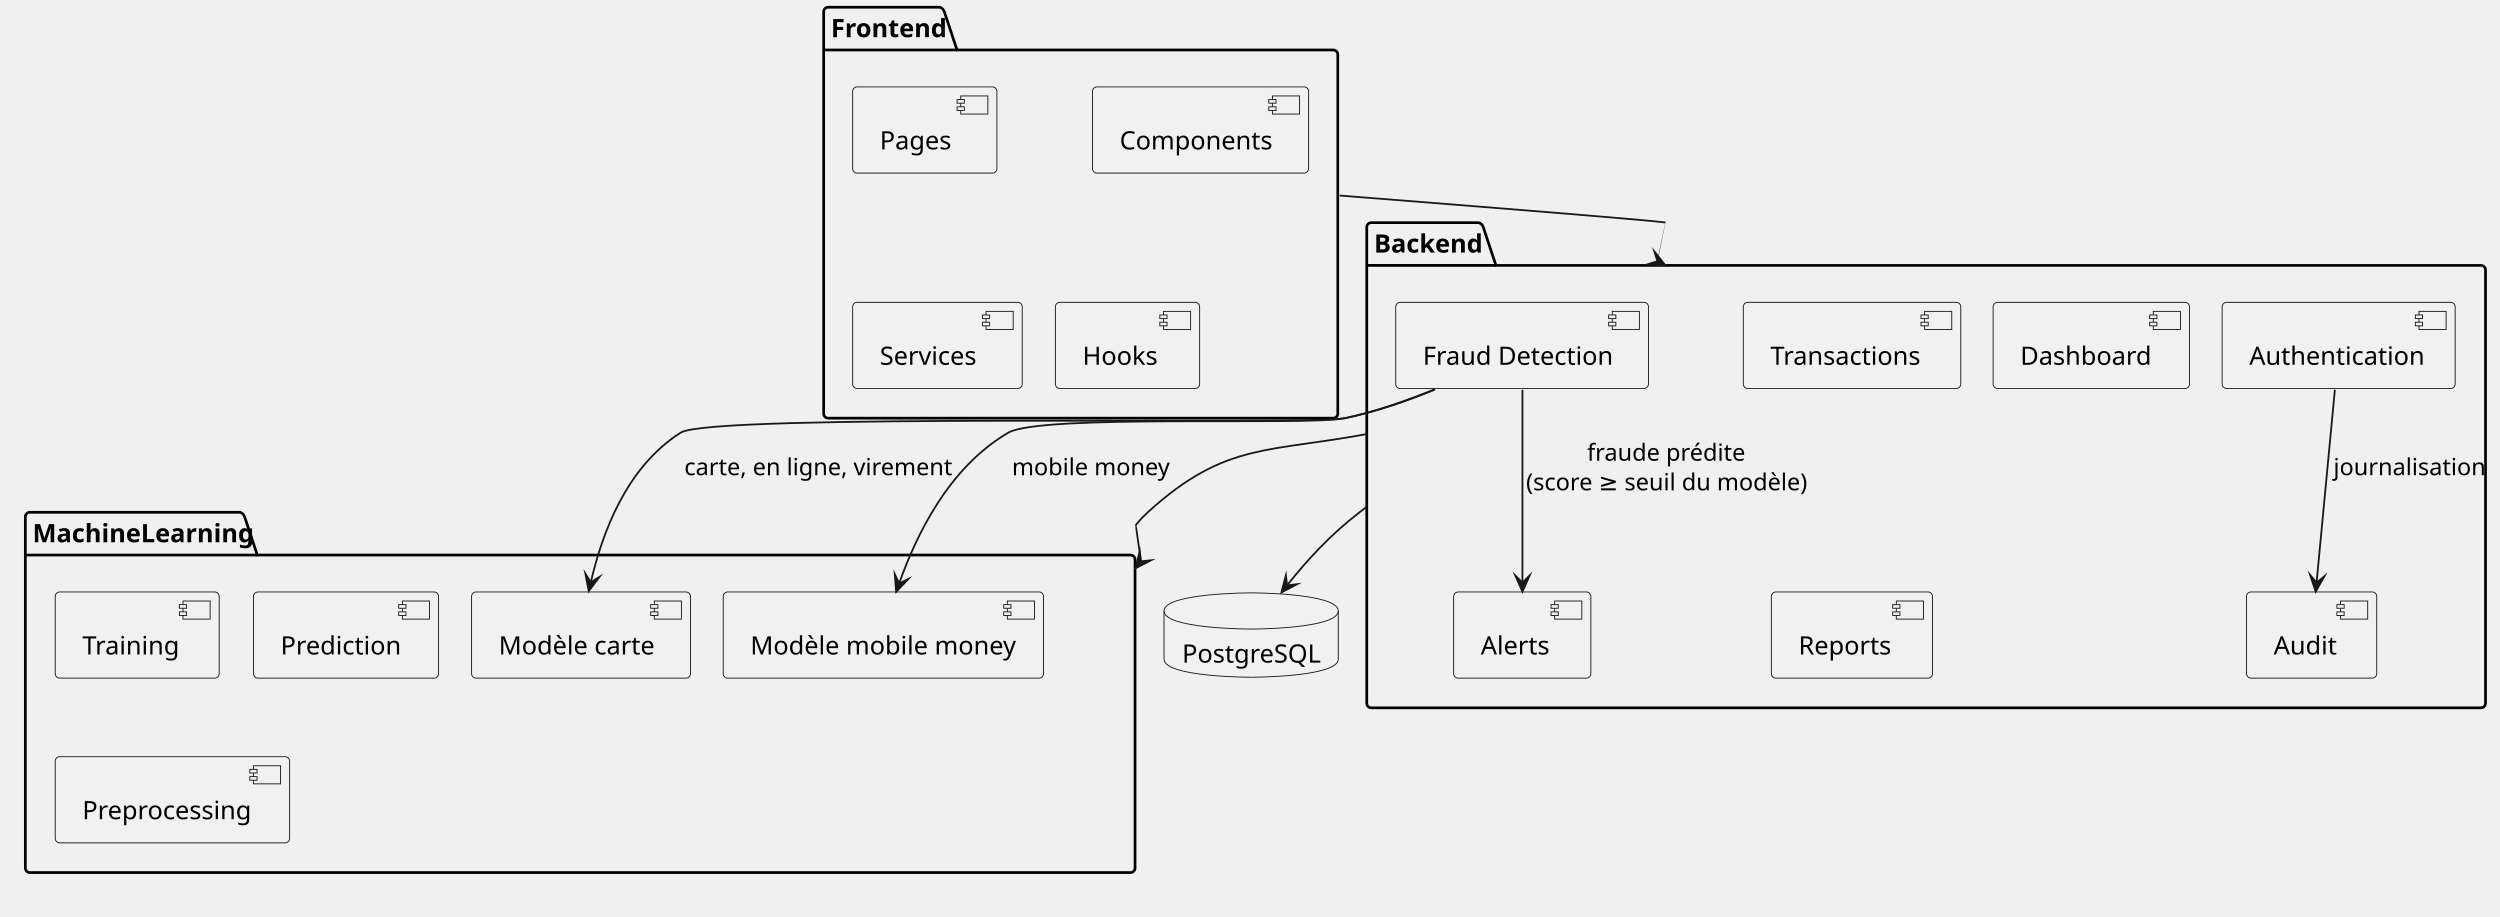
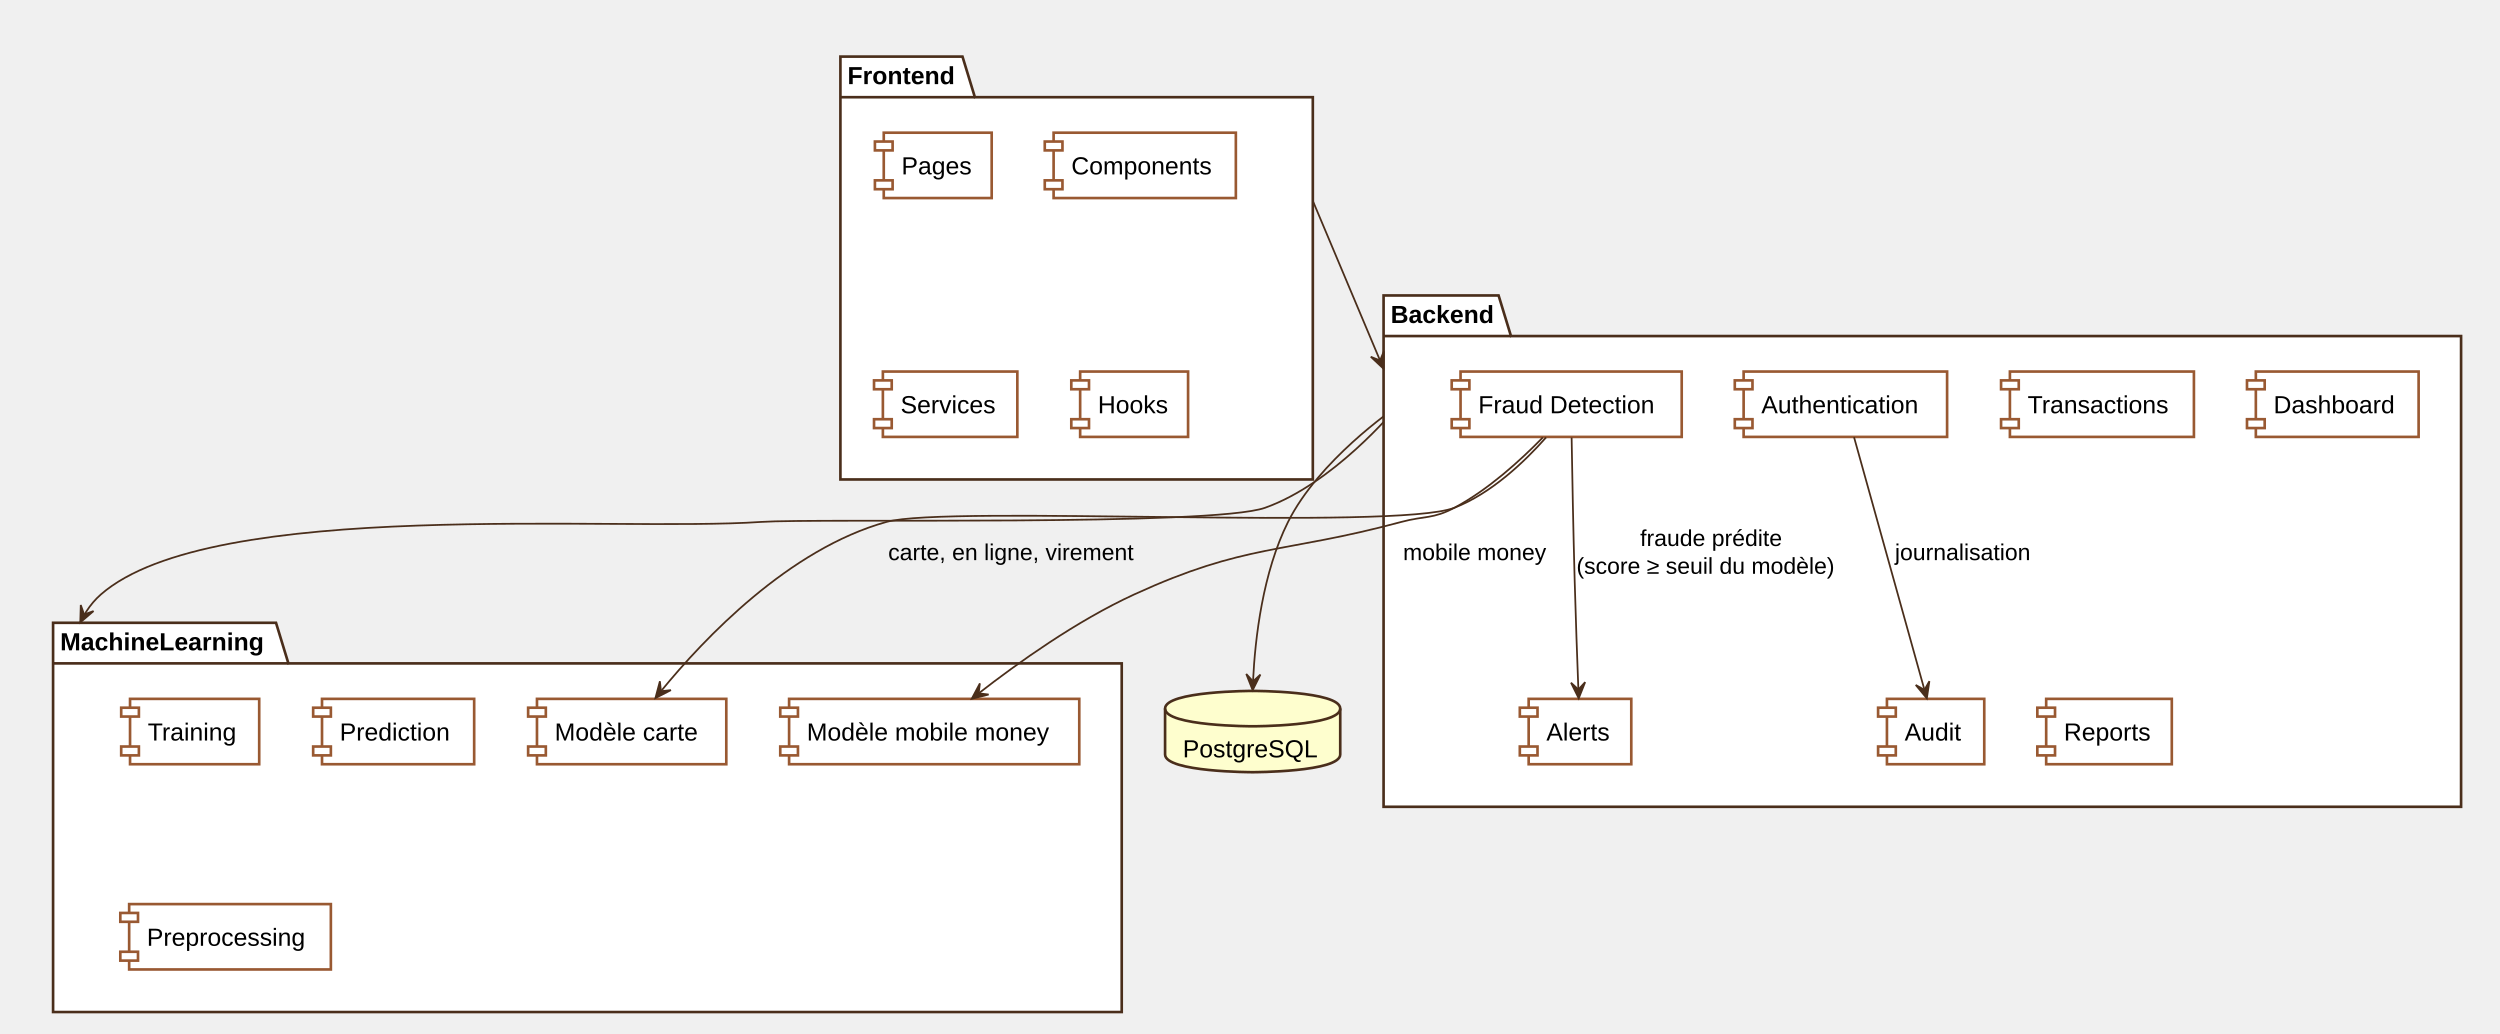
- <svg xmlns="http://www.w3.org/2000/svg" version="1.1" data-diagram-type="DESCRIPTION" style="width:1381px;height:506px;background:#FFFFFF;" width="1381px" height="506px" viewBox="0 0 1381 506" zoomAndPan="magnify" preserveAspectRatio="none" contentStyleType="text/css">
+ <svg xmlns="http://www.w3.org/2000/svg" contentScriptType="application/ecmascript" contentStyleType="text/css" height="584px" preserveAspectRatio="none" style="width:1413px;height:584px;" version="1.1" viewBox="0 0 1413 584" width="1413px" zoomAndPan="magnify">
  <defs />
-   <g font-family="sans-serif" lengthAdjust="spacing">
-     <g class="cluster" data-qualified-name="Frontend" id="ent0001" data-source-line="3">
-       <path d="M457.5,4 L519.155,4 A3.75,3.75 0 0 1 521.655,6.5 L528.655,27.609 L736.5,27.609 A2.5,2.5 0 0 1 739,30.109 L739,228.5 A2.5,2.5 0 0 1 736.5,231 L457.5,231 A2.5,2.5 0 0 1 455,228.5 L455,6.5 A2.5,2.5 0 0 1 457.5,4" style="stroke:#000;stroke-width:1.5;" fill="none" />
-       <line x1="455" y1="27.609" x2="528.655" y2="27.609" style="stroke:#000;stroke-width:1.5;" />
-       <text x="459" y="20.533" fill="#000" font-size="14" textLength="60.655" font-weight="700">Frontend</text>
-     </g>
-     <g class="cluster" data-qualified-name="Backend" id="ent0006" data-source-line="10">
-       <path d="M757.5,123 L816.858,123 A3.75,3.75 0 0 1 819.358,125.5 L826.358,146.609 L1370.5,146.609 A2.5,2.5 0 0 1 1373,149.109 L1373,388.5 A2.5,2.5 0 0 1 1370.5,391 L757.5,391 A2.5,2.5 0 0 1 755,388.5 L755,125.5 A2.5,2.5 0 0 1 757.5,123" style="stroke:#000;stroke-width:1.5;" fill="none" />
-       <line x1="755" y1="146.609" x2="826.358" y2="146.609" style="stroke:#000;stroke-width:1.5;" />
-       <text x="759" y="139.533" fill="#000" font-size="14" textLength="58.358" font-weight="700">Backend</text>
-     </g>
-     <g class="cluster" data-qualified-name="MachineLearning" id="ent0014" data-source-line="20">
-       <path d="M16.5,283 L132.631,283 A3.75,3.75 0 0 1 135.131,285.5 L142.131,306.609 L624.5,306.609 A2.5,2.5 0 0 1 627,309.109 L627,479.5 A2.5,2.5 0 0 1 624.5,482 L16.5,482 A2.5,2.5 0 0 1 14,479.5 L14,285.5 A2.5,2.5 0 0 1 16.5,283" style="stroke:#000;stroke-width:1.5;" fill="none" />
-       <line x1="14" y1="306.609" x2="142.131" y2="306.609" style="stroke:#000;stroke-width:1.5;" />
-       <text x="18" y="299.533" fill="#000" font-size="14" textLength="115.131" font-weight="700">MachineLearning</text>
-     </g>
-     <g class="entity" data-qualified-name="PostgreSQL" id="ent0020" data-source-line="28">
-       <path d="M643,337.5 C643,327.5 691.131,327.5 691.131,327.5 C691.131,327.5 739.262,327.5 739.262,337.5 L739.262,364.109 C739.262,374.109 691.131,374.109 691.131,374.109 C691.131,374.109 643,374.109 643,364.109 L643,337.5" style="stroke:#181818;stroke-width:0.5;" fill="#F1F1F1" />
-       <path d="M643,337.5 C643,347.5 691.131,347.5 691.131,347.5 C691.131,347.5 739.262,347.5 739.262,337.5" style="stroke:#181818;stroke-width:0.5;" fill="none" />
-       <text x="653" y="366.033" fill="#000" font-size="14" textLength="76.262">PostgreSQL</text>
-     </g>
-     <g class="entity" data-qualified-name="Frontend.Pages" id="ent0002" data-source-line="4">
-       <rect x="471" y="48" width="79.696" height="47.609" fill="#F1F1F1" style="stroke:#181818;stroke-width:0.5;" rx="2.5" ry="2.5" />
-       <rect x="530.696" y="53" width="15" height="10" fill="#F1F1F1" style="stroke:#181818;stroke-width:0.5;" />
-       <rect x="528.696" y="55" width="4" height="2" fill="#F1F1F1" style="stroke:#181818;stroke-width:0.5;" />
-       <rect x="528.696" y="59" width="4" height="2" fill="#F1F1F1" style="stroke:#181818;stroke-width:0.5;" />
-       <text x="486" y="82.533" fill="#000" font-size="14" textLength="39.696">Pages</text>
-     </g>
-     <g class="entity" data-qualified-name="Frontend.Components" id="ent0003" data-source-line="5">
-       <rect x="603.5" y="48" width="119.379" height="47.609" fill="#F1F1F1" style="stroke:#181818;stroke-width:0.5;" rx="2.5" ry="2.5" />
-       <rect x="702.879" y="53" width="15" height="10" fill="#F1F1F1" style="stroke:#181818;stroke-width:0.5;" />
-       <rect x="700.879" y="55" width="4" height="2" fill="#F1F1F1" style="stroke:#181818;stroke-width:0.5;" />
-       <rect x="700.879" y="59" width="4" height="2" fill="#F1F1F1" style="stroke:#181818;stroke-width:0.5;" />
-       <text x="618.5" y="82.533" fill="#000" font-size="14" textLength="79.379">Components</text>
-     </g>
-     <g class="entity" data-qualified-name="Frontend.Services" id="ent0004" data-source-line="6">
-       <rect x="471" y="167" width="93.683" height="47.609" fill="#F1F1F1" style="stroke:#181818;stroke-width:0.5;" rx="2.5" ry="2.5" />
-       <rect x="544.683" y="172" width="15" height="10" fill="#F1F1F1" style="stroke:#181818;stroke-width:0.5;" />
-       <rect x="542.683" y="174" width="4" height="2" fill="#F1F1F1" style="stroke:#181818;stroke-width:0.5;" />
-       <rect x="542.683" y="178" width="4" height="2" fill="#F1F1F1" style="stroke:#181818;stroke-width:0.5;" />
-       <text x="486" y="201.533" fill="#000" font-size="14" textLength="53.683">Services</text>
-     </g>
-     <g class="entity" data-qualified-name="Frontend.Hooks" id="ent0005" data-source-line="7">
-       <rect x="583" y="167" width="79.683" height="47.609" fill="#F1F1F1" style="stroke:#181818;stroke-width:0.5;" rx="2.5" ry="2.5" />
-       <rect x="642.683" y="172" width="15" height="10" fill="#F1F1F1" style="stroke:#181818;stroke-width:0.5;" />
-       <rect x="640.683" y="174" width="4" height="2" fill="#F1F1F1" style="stroke:#181818;stroke-width:0.5;" />
-       <rect x="640.683" y="178" width="4" height="2" fill="#F1F1F1" style="stroke:#181818;stroke-width:0.5;" />
-       <text x="598" y="201.533" fill="#000" font-size="14" textLength="39.683">Hooks</text>
-     </g>
-     <g class="entity" data-qualified-name="Backend.Authentication" id="ent0007" data-source-line="11">
-       <rect x="1227.5" y="167" width="128.73" height="47.609" fill="#F1F1F1" style="stroke:#181818;stroke-width:0.5;" rx="2.5" ry="2.5" />
-       <rect x="1336.23" y="172" width="15" height="10" fill="#F1F1F1" style="stroke:#181818;stroke-width:0.5;" />
-       <rect x="1334.23" y="174" width="4" height="2" fill="#F1F1F1" style="stroke:#181818;stroke-width:0.5;" />
-       <rect x="1334.23" y="178" width="4" height="2" fill="#F1F1F1" style="stroke:#181818;stroke-width:0.5;" />
-       <text x="1242.5" y="201.533" fill="#000" font-size="14" textLength="88.73">Authentication</text>
-     </g>
-     <g class="entity" data-qualified-name="Backend.Transactions" id="ent0008" data-source-line="12">
-       <rect x="963" y="167" width="120.145" height="47.609" fill="#F1F1F1" style="stroke:#181818;stroke-width:0.5;" rx="2.5" ry="2.5" />
-       <rect x="1063.145" y="172" width="15" height="10" fill="#F1F1F1" style="stroke:#181818;stroke-width:0.5;" />
-       <rect x="1061.145" y="174" width="4" height="2" fill="#F1F1F1" style="stroke:#181818;stroke-width:0.5;" />
-       <rect x="1061.145" y="178" width="4" height="2" fill="#F1F1F1" style="stroke:#181818;stroke-width:0.5;" />
-       <text x="978" y="201.533" fill="#000" font-size="14" textLength="80.145">Transactions</text>
-     </g>
-     <g class="entity" data-qualified-name="Backend.Alerts" id="ent0009" data-source-line="13">
-       <rect x="803" y="327" width="75.786" height="47.609" fill="#F1F1F1" style="stroke:#181818;stroke-width:0.5;" rx="2.5" ry="2.5" />
-       <rect x="858.786" y="332" width="15" height="10" fill="#F1F1F1" style="stroke:#181818;stroke-width:0.5;" />
-       <rect x="856.786" y="334" width="4" height="2" fill="#F1F1F1" style="stroke:#181818;stroke-width:0.5;" />
-       <rect x="856.786" y="338" width="4" height="2" fill="#F1F1F1" style="stroke:#181818;stroke-width:0.5;" />
-       <text x="818" y="361.533" fill="#000" font-size="14" textLength="35.786">Alerts</text>
-     </g>
-     <g class="entity" data-qualified-name="Backend.Dashboard" id="ent0010" data-source-line="14">
-       <rect x="1101" y="167" width="108.489" height="47.609" fill="#F1F1F1" style="stroke:#181818;stroke-width:0.5;" rx="2.5" ry="2.5" />
-       <rect x="1189.489" y="172" width="15" height="10" fill="#F1F1F1" style="stroke:#181818;stroke-width:0.5;" />
-       <rect x="1187.489" y="174" width="4" height="2" fill="#F1F1F1" style="stroke:#181818;stroke-width:0.5;" />
-       <rect x="1187.489" y="178" width="4" height="2" fill="#F1F1F1" style="stroke:#181818;stroke-width:0.5;" />
-       <text x="1116" y="201.533" fill="#000" font-size="14" textLength="68.489">Dashboard</text>
-     </g>
-     <g class="entity" data-qualified-name="Backend.Fraud Detection" id="ent0011" data-source-line="15">
-       <rect x="771" y="167" width="139.606" height="47.609" fill="#F1F1F1" style="stroke:#181818;stroke-width:0.5;" rx="2.5" ry="2.5" />
-       <rect x="890.606" y="172" width="15" height="10" fill="#F1F1F1" style="stroke:#181818;stroke-width:0.5;" />
-       <rect x="888.606" y="174" width="4" height="2" fill="#F1F1F1" style="stroke:#181818;stroke-width:0.5;" />
-       <rect x="888.606" y="178" width="4" height="2" fill="#F1F1F1" style="stroke:#181818;stroke-width:0.5;" />
-       <text x="786" y="201.533" fill="#000" font-size="14" textLength="99.606">Fraud Detection</text>
-     </g>
-     <g class="entity" data-qualified-name="Backend.Audit" id="ent0012" data-source-line="16">
-       <rect x="1241" y="327" width="71.91" height="47.609" fill="#F1F1F1" style="stroke:#181818;stroke-width:0.5;" rx="2.5" ry="2.5" />
-       <rect x="1292.91" y="332" width="15" height="10" fill="#F1F1F1" style="stroke:#181818;stroke-width:0.5;" />
-       <rect x="1290.91" y="334" width="4" height="2" fill="#F1F1F1" style="stroke:#181818;stroke-width:0.5;" />
-       <rect x="1290.91" y="338" width="4" height="2" fill="#F1F1F1" style="stroke:#181818;stroke-width:0.5;" />
-       <text x="1256" y="361.533" fill="#000" font-size="14" textLength="31.91">Audit</text>
-     </g>
-     <g class="entity" data-qualified-name="Backend.Reports" id="ent0013" data-source-line="17">
-       <rect x="978.5" y="327" width="89.021" height="47.609" fill="#F1F1F1" style="stroke:#181818;stroke-width:0.5;" rx="2.5" ry="2.5" />
-       <rect x="1047.521" y="332" width="15" height="10" fill="#F1F1F1" style="stroke:#181818;stroke-width:0.5;" />
-       <rect x="1045.521" y="334" width="4" height="2" fill="#F1F1F1" style="stroke:#181818;stroke-width:0.5;" />
-       <rect x="1045.521" y="338" width="4" height="2" fill="#F1F1F1" style="stroke:#181818;stroke-width:0.5;" />
-       <text x="993.5" y="361.533" fill="#000" font-size="14" textLength="49.021">Reports</text>
-     </g>
-     <g class="entity" data-qualified-name="MachineLearning.Training" id="ent0015" data-source-line="21">
-       <rect x="30.5" y="327" width="90.579" height="47.609" fill="#F1F1F1" style="stroke:#181818;stroke-width:0.5;" rx="2.5" ry="2.5" />
-       <rect x="101.079" y="332" width="15" height="10" fill="#F1F1F1" style="stroke:#181818;stroke-width:0.5;" />
-       <rect x="99.079" y="334" width="4" height="2" fill="#F1F1F1" style="stroke:#181818;stroke-width:0.5;" />
-       <rect x="99.079" y="338" width="4" height="2" fill="#F1F1F1" style="stroke:#181818;stroke-width:0.5;" />
-       <text x="45.5" y="361.533" fill="#000" font-size="14" textLength="50.579">Training</text>
-     </g>
-     <g class="entity" data-qualified-name="MachineLearning.Prediction" id="ent0016" data-source-line="22">
-       <rect x="140" y="327" width="102.255" height="47.609" fill="#F1F1F1" style="stroke:#181818;stroke-width:0.5;" rx="2.5" ry="2.5" />
-       <rect x="222.255" y="332" width="15" height="10" fill="#F1F1F1" style="stroke:#181818;stroke-width:0.5;" />
-       <rect x="220.255" y="334" width="4" height="2" fill="#F1F1F1" style="stroke:#181818;stroke-width:0.5;" />
-       <rect x="220.255" y="338" width="4" height="2" fill="#F1F1F1" style="stroke:#181818;stroke-width:0.5;" />
-       <text x="155" y="361.533" fill="#000" font-size="14" textLength="62.255">Prediction</text>
-     </g>
-     <g class="entity" data-qualified-name="MachineLearning.Preprocessing" id="ent0017" data-source-line="23">
-       <rect x="30.5" y="418" width="129.489" height="47.609" fill="#F1F1F1" style="stroke:#181818;stroke-width:0.5;" rx="2.5" ry="2.5" />
-       <rect x="139.989" y="423" width="15" height="10" fill="#F1F1F1" style="stroke:#181818;stroke-width:0.5;" />
-       <rect x="137.989" y="425" width="4" height="2" fill="#F1F1F1" style="stroke:#181818;stroke-width:0.5;" />
-       <rect x="137.989" y="429" width="4" height="2" fill="#F1F1F1" style="stroke:#181818;stroke-width:0.5;" />
-       <text x="45.5" y="452.533" fill="#000" font-size="14" textLength="89.489">Preprocessing</text>
-     </g>
-     <g class="entity" data-qualified-name="MachineLearning.MC" id="ent0018" data-source-line="24">
-       <rect x="260.5" y="327" width="120.931" height="47.609" fill="#F1F1F1" style="stroke:#181818;stroke-width:0.5;" rx="2.5" ry="2.5" />
-       <rect x="361.431" y="332" width="15" height="10" fill="#F1F1F1" style="stroke:#181818;stroke-width:0.5;" />
-       <rect x="359.431" y="334" width="4" height="2" fill="#F1F1F1" style="stroke:#181818;stroke-width:0.5;" />
-       <rect x="359.431" y="338" width="4" height="2" fill="#F1F1F1" style="stroke:#181818;stroke-width:0.5;" />
-       <text x="275.5" y="361.533" fill="#000" font-size="14" textLength="80.931">Modèle carte</text>
-     </g>
-     <g class="entity" data-qualified-name="MachineLearning.MM" id="ent0019" data-source-line="25">
-       <rect x="399.5" y="327" width="176.958" height="47.609" fill="#F1F1F1" style="stroke:#181818;stroke-width:0.5;" rx="2.5" ry="2.5" />
-       <rect x="556.458" y="332" width="15" height="10" fill="#F1F1F1" style="stroke:#181818;stroke-width:0.5;" />
-       <rect x="554.458" y="334" width="4" height="2" fill="#F1F1F1" style="stroke:#181818;stroke-width:0.5;" />
-       <rect x="554.458" y="338" width="4" height="2" fill="#F1F1F1" style="stroke:#181818;stroke-width:0.5;" />
-       <text x="414.5" y="361.533" fill="#000" font-size="14" textLength="136.958">Modèle mobile money</text>
-     </g>
-     <g class="link" data-entity-1="ent0001" data-entity-2="ent0006" id="lnk21" data-link-type="dependency">
-       <polygon points="919.986,146.601,913.858,138.89,915.554,144.287,910.157,145.982,919.986,146.601" fill="#181818" style="stroke:#181818;stroke-width:1;stroke-linejoin:miter;stroke-miterlimit:10;" />
-       <path d="M740.028,108.011 C740.658,108.061 741.288,108.111 741.919,108.161 C746.964,108.561 752.029,108.963 757.094,109.364 C797.612,112.578 838.121,115.804 868.61,118.318 C883.854,119.574 896.594,120.653 905.576,121.464 C910.067,121.869 913.619,122.207 916.075,122.467 C917.303,122.597 918.257,122.707 918.918,122.797 C919.248,122.841 919.505,122.881 919.686,122.915 C919.777,122.932 919.849,122.947 919.901,122.961 C919.927,122.969 919.949,122.975 919.965,122.982 C919.973,122.985 915.548,144.284 915.554,144.287" style="stroke:#181818;stroke-width:1;" fill="none" />
-     </g>
-     <g class="link" data-entity-1="ent0006" data-entity-2="ent0020" id="lnk22" data-link-type="dependency">
-       <polygon points="707.852,327.242,716.591,322.701,710.97,323.333,710.337,317.712,707.852,327.242" fill="#181818" style="stroke:#181818;stroke-width:1;stroke-linejoin:miter;stroke-miterlimit:10;" />
-       <path d="M754.882,280.021 C754.63,280.213 754.376,280.407 754.122,280.602 C753.103,281.382 752.063,282.181 751,283 C734.552,295.678 722.118,309.358 710.97,323.333" style="stroke:#181818;stroke-width:1;" fill="none" />
-     </g>
-     <g class="link" data-entity-1="ent0006" data-entity-2="ent0014" id="lnk23" data-link-type="dependency">
-       <polygon points="627.105,314.009,635.849,309.476,630.227,310.104,629.599,304.482,627.105,314.009" fill="#181818" style="stroke:#181818;stroke-width:1;stroke-linejoin:miter;stroke-miterlimit:10;" />
-       <path d="M754.992,239.769 C754.553,239.851 754.116,239.933 753.68,240.013 C751.94,240.334 750.23,240.639 748.551,240.93 C745.193,241.513 741.955,242.04 738.824,242.526 C732.562,243.5 726.727,244.313 721.216,245.094 C710.192,246.656 700.458,248.086 691.169,250.4 C672.59,255.027 655.787,263.188 634,283 C631.914,284.897 629.957,286.963 628.124,289.154 C627.894,289.428 627.667,289.704 627.442,289.982 C627.329,290.121 630.338,309.964 630.227,310.104" style="stroke:#181818;stroke-width:1;" fill="none" />
-     </g>
-     <g class="link" data-entity-1="ent0011" data-entity-2="ent0009" id="lnk24" data-link-type="dependency">
-       <polygon points="841,326.848,845,317.848,841,321.848,837,317.848,841,326.848" fill="#181818" style="stroke:#181818;stroke-width:1;stroke-linejoin:miter;stroke-miterlimit:10;" />
-       <path d="M841,215.313 C841,245.272 841,291.968 841,321.848" style="stroke:#181818;stroke-width:1;" fill="none" />
-       <text x="876.697" y="254.495" fill="#000" font-size="13" textLength="80.222">fraude prédite</text>
-       <text x="843" y="270.847" fill="#000" font-size="13" textLength="147.615">(score ≥ seuil du modèle)</text>
-     </g>
-     <g class="link" data-entity-1="ent0011" data-entity-2="ent0018" id="lnk25" data-link-type="dependency">
-       <polygon points="325.22,326.54,331.152,318.678,326.351,321.67,323.359,316.869,325.22,326.54" fill="#181818" style="stroke:#181818;stroke-width:1;stroke-linejoin:miter;stroke-miterlimit:10;" />
-       <path d="M792.701,215.178 C777.186,221.539 759.689,227.612 743,231 C723.014,235.057 393.21,228.059 376,239 C345.509,258.384 332.481,295.26 326.351,321.67" style="stroke:#181818;stroke-width:1;" fill="none" />
-       <text x="378" y="262.495" fill="#000" font-size="13" textLength="138.734">carte, en ligne, virement</text>
-     </g>
-     <g class="link" data-entity-1="ent0011" data-entity-2="ent0019" id="lnk26" data-link-type="dependency">
-       <polygon points="495.019,326.957,501.805,319.819,496.695,322.247,494.268,317.137,495.019,326.957" fill="#181818" style="stroke:#181818;stroke-width:1;stroke-linejoin:miter;stroke-miterlimit:10;" />
-       <path d="M792.155,215.168 C776.763,221.445 759.474,227.474 743,231 C722.772,235.33 574.86,228.564 557,239 C523.891,258.346 506.102,295.813 496.695,322.247" style="stroke:#181818;stroke-width:1;" fill="none" />
-       <text x="559" y="262.495" fill="#000" font-size="13" textLength="80.926">mobile money</text>
-     </g>
-     <g class="link" data-entity-1="ent0007" data-entity-2="ent0012" id="lnk27" data-link-type="dependency">
-       <polygon points="1279.198,326.848,1284.031,318.267,1279.671,321.871,1276.066,317.511,1279.198,326.848" fill="#181818" style="stroke:#181818;stroke-width:1;stroke-linejoin:miter;stroke-miterlimit:10;" />
-       <path d="M1289.787,215.313 C1286.943,245.272 1282.507,291.991 1279.671,321.871" style="stroke:#181818;stroke-width:1;" fill="none" />
-       <text x="1289" y="262.495" fill="#000" font-size="13" textLength="76.604">journalisation</text>
-     </g>
+   <g>
+     <polygon fill="#FFFFFF" points="475,32,544,32,551,54.94,742,54.94,742,271,475,271,475,32" style="stroke: #4A2E1B; stroke-width: 1.5;" />
+     <line style="stroke: #4A2E1B; stroke-width: 1.5;" x1="475" x2="551" y1="54.94" y2="54.94" />
+     <text fill="#000000" font-family="Arial" font-size="14" font-weight="bold" lengthAdjust="spacingAndGlyphs" textLength="63" x="479" y="47.562">Frontend</text>
+     <polygon fill="#FFFFFF" points="782,167,847,167,854,189.94,1391,189.94,1391,456,782,456,782,167" style="stroke: #4A2E1B; stroke-width: 1.5;" />
+     <line style="stroke: #4A2E1B; stroke-width: 1.5;" x1="782" x2="854" y1="189.94" y2="189.94" />
+     <text fill="#000000" font-family="Arial" font-size="14" font-weight="bold" lengthAdjust="spacingAndGlyphs" textLength="59" x="786" y="182.562">Backend</text>
+     <polygon fill="#FFFFFF" points="30,352,156,352,163,374.94,634,374.94,634,572,30,572,30,352" style="stroke: #4A2E1B; stroke-width: 1.5;" />
+     <line style="stroke: #4A2E1B; stroke-width: 1.5;" x1="30" x2="163" y1="374.94" y2="374.94" />
+     <text fill="#000000" font-family="Arial" font-size="14" font-weight="bold" lengthAdjust="spacingAndGlyphs" textLength="120" x="34" y="367.562">MachineLearning</text>
+     <rect fill="#FFFFFF" height="36.94" style="stroke: #995932; stroke-width: 1.5;" width="61" x="499.5" y="75" />
+     <rect fill="#FFFFFF" height="5" style="stroke: #995932; stroke-width: 1.5;" width="10" x="494.5" y="80" />
+     <rect fill="#FFFFFF" height="5" style="stroke: #995932; stroke-width: 1.5;" width="10" x="494.5" y="101.939" />
+     <text fill="#000000" font-family="Arial" font-size="14" lengthAdjust="spacingAndGlyphs" textLength="41" x="509.5" y="98.562">Pages</text>
+     <rect fill="#FFFFFF" height="36.94" style="stroke: #995932; stroke-width: 1.5;" width="103" x="595.5" y="75" />
+     <rect fill="#FFFFFF" height="5" style="stroke: #995932; stroke-width: 1.5;" width="10" x="590.5" y="80" />
+     <rect fill="#FFFFFF" height="5" style="stroke: #995932; stroke-width: 1.5;" width="10" x="590.5" y="101.939" />
+     <text fill="#000000" font-family="Arial" font-size="14" lengthAdjust="spacingAndGlyphs" textLength="83" x="605.5" y="98.562">Components</text>
+     <rect fill="#FFFFFF" height="36.94" style="stroke: #995932; stroke-width: 1.5;" width="76" x="499" y="210" />
+     <rect fill="#FFFFFF" height="5" style="stroke: #995932; stroke-width: 1.5;" width="10" x="494" y="215" />
+     <rect fill="#FFFFFF" height="5" style="stroke: #995932; stroke-width: 1.5;" width="10" x="494" y="236.94" />
+     <text fill="#000000" font-family="Arial" font-size="14" lengthAdjust="spacingAndGlyphs" textLength="56" x="509" y="233.562">Services</text>
+     <rect fill="#FFFFFF" height="36.94" style="stroke: #995932; stroke-width: 1.5;" width="61" x="610.5" y="210" />
+     <rect fill="#FFFFFF" height="5" style="stroke: #995932; stroke-width: 1.5;" width="10" x="605.5" y="215" />
+     <rect fill="#FFFFFF" height="5" style="stroke: #995932; stroke-width: 1.5;" width="10" x="605.5" y="236.94" />
+     <text fill="#000000" font-family="Arial" font-size="14" lengthAdjust="spacingAndGlyphs" textLength="41" x="620.5" y="233.562">Hooks</text>
+     <rect fill="#FFFFFF" height="36.94" style="stroke: #995932; stroke-width: 1.5;" width="115" x="985.5" y="210" />
+     <rect fill="#FFFFFF" height="5" style="stroke: #995932; stroke-width: 1.5;" width="10" x="980.5" y="215" />
+     <rect fill="#FFFFFF" height="5" style="stroke: #995932; stroke-width: 1.5;" width="10" x="980.5" y="236.94" />
+     <text fill="#000000" font-family="Arial" font-size="14" lengthAdjust="spacingAndGlyphs" textLength="95" x="995.5" y="233.562">Authentication</text>
+     <rect fill="#FFFFFF" height="36.94" style="stroke: #995932; stroke-width: 1.5;" width="104" x="1136" y="210" />
+     <rect fill="#FFFFFF" height="5" style="stroke: #995932; stroke-width: 1.5;" width="10" x="1131" y="215" />
+     <rect fill="#FFFFFF" height="5" style="stroke: #995932; stroke-width: 1.5;" width="10" x="1131" y="236.94" />
+     <text fill="#000000" font-family="Arial" font-size="14" lengthAdjust="spacingAndGlyphs" textLength="84" x="1146" y="233.562">Transactions</text>
+     <rect fill="#FFFFFF" height="36.94" style="stroke: #995932; stroke-width: 1.5;" width="58" x="864" y="395" />
+     <rect fill="#FFFFFF" height="5" style="stroke: #995932; stroke-width: 1.5;" width="10" x="859" y="400" />
+     <rect fill="#FFFFFF" height="5" style="stroke: #995932; stroke-width: 1.5;" width="10" x="859" y="421.94" />
+     <text fill="#000000" font-family="Arial" font-size="14" lengthAdjust="spacingAndGlyphs" textLength="38" x="874" y="418.562">Alerts</text>
+     <rect fill="#FFFFFF" height="36.94" style="stroke: #995932; stroke-width: 1.5;" width="92" x="1275" y="210" />
+     <rect fill="#FFFFFF" height="5" style="stroke: #995932; stroke-width: 1.5;" width="10" x="1270" y="215" />
+     <rect fill="#FFFFFF" height="5" style="stroke: #995932; stroke-width: 1.5;" width="10" x="1270" y="236.94" />
+     <text fill="#000000" font-family="Arial" font-size="14" lengthAdjust="spacingAndGlyphs" textLength="72" x="1285" y="233.562">Dashboard</text>
+     <rect fill="#FFFFFF" height="36.94" style="stroke: #995932; stroke-width: 1.5;" width="125" x="825.5" y="210" />
+     <rect fill="#FFFFFF" height="5" style="stroke: #995932; stroke-width: 1.5;" width="10" x="820.5" y="215" />
+     <rect fill="#FFFFFF" height="5" style="stroke: #995932; stroke-width: 1.5;" width="10" x="820.5" y="236.94" />
+     <text fill="#000000" font-family="Arial" font-size="14" lengthAdjust="spacingAndGlyphs" textLength="105" x="835.5" y="233.562">Fraud Detection</text>
+     <rect fill="#FFFFFF" height="36.94" style="stroke: #995932; stroke-width: 1.5;" width="55" x="1066.5" y="395" />
+     <rect fill="#FFFFFF" height="5" style="stroke: #995932; stroke-width: 1.5;" width="10" x="1061.5" y="400" />
+     <rect fill="#FFFFFF" height="5" style="stroke: #995932; stroke-width: 1.5;" width="10" x="1061.5" y="421.94" />
+     <text fill="#000000" font-family="Arial" font-size="14" lengthAdjust="spacingAndGlyphs" textLength="35" x="1076.5" y="418.562">Audit</text>
+     <rect fill="#FFFFFF" height="36.94" style="stroke: #995932; stroke-width: 1.5;" width="71" x="1156.5" y="395" />
+     <rect fill="#FFFFFF" height="5" style="stroke: #995932; stroke-width: 1.5;" width="10" x="1151.5" y="400" />
+     <rect fill="#FFFFFF" height="5" style="stroke: #995932; stroke-width: 1.5;" width="10" x="1151.5" y="421.94" />
+     <text fill="#000000" font-family="Arial" font-size="14" lengthAdjust="spacingAndGlyphs" textLength="51" x="1166.5" y="418.562">Reports</text>
+     <rect fill="#FFFFFF" height="36.94" style="stroke: #995932; stroke-width: 1.5;" width="73" x="73.5" y="395" />
+     <rect fill="#FFFFFF" height="5" style="stroke: #995932; stroke-width: 1.5;" width="10" x="68.5" y="400" />
+     <rect fill="#FFFFFF" height="5" style="stroke: #995932; stroke-width: 1.5;" width="10" x="68.5" y="421.94" />
+     <text fill="#000000" font-family="Arial" font-size="14" lengthAdjust="spacingAndGlyphs" textLength="53" x="83.5" y="418.562">Training</text>
+     <rect fill="#FFFFFF" height="36.94" style="stroke: #995932; stroke-width: 1.5;" width="86" x="182" y="395" />
+     <rect fill="#FFFFFF" height="5" style="stroke: #995932; stroke-width: 1.5;" width="10" x="177" y="400" />
+     <rect fill="#FFFFFF" height="5" style="stroke: #995932; stroke-width: 1.5;" width="10" x="177" y="421.94" />
+     <text fill="#000000" font-family="Arial" font-size="14" lengthAdjust="spacingAndGlyphs" textLength="66" x="192" y="418.562">Prediction</text>
+     <rect fill="#FFFFFF" height="36.94" style="stroke: #995932; stroke-width: 1.5;" width="114" x="73" y="511" />
+     <rect fill="#FFFFFF" height="5" style="stroke: #995932; stroke-width: 1.5;" width="10" x="68" y="516" />
+     <rect fill="#FFFFFF" height="5" style="stroke: #995932; stroke-width: 1.5;" width="10" x="68" y="537.939" />
+     <text fill="#000000" font-family="Arial" font-size="14" lengthAdjust="spacingAndGlyphs" textLength="94" x="83" y="534.562">Preprocessing</text>
+     <rect fill="#FFFFFF" height="36.94" style="stroke: #995932; stroke-width: 1.5;" width="107" x="303.5" y="395" />
+     <rect fill="#FFFFFF" height="5" style="stroke: #995932; stroke-width: 1.5;" width="10" x="298.5" y="400" />
+     <rect fill="#FFFFFF" height="5" style="stroke: #995932; stroke-width: 1.5;" width="10" x="298.5" y="421.94" />
+     <text fill="#000000" font-family="Arial" font-size="14" lengthAdjust="spacingAndGlyphs" textLength="87" x="313.5" y="418.562">Modèle carte</text>
+     <rect fill="#FFFFFF" height="36.94" style="stroke: #995932; stroke-width: 1.5;" width="164" x="446" y="395" />
+     <rect fill="#FFFFFF" height="5" style="stroke: #995932; stroke-width: 1.5;" width="10" x="441" y="400" />
+     <rect fill="#FFFFFF" height="5" style="stroke: #995932; stroke-width: 1.5;" width="10" x="441" y="421.94" />
+     <text fill="#000000" font-family="Arial" font-size="14" lengthAdjust="spacingAndGlyphs" textLength="144" x="456" y="418.562">Modèle mobile money</text>
+     <path d="M658.5,400.5 C658.5,390.5 708,390.5 708,390.5 C708,390.5 757.5,390.5 757.5,400.5 L757.5,426.44 C757.5,436.44 708,436.44 708,436.44 C708,436.44 658.5,436.44 658.5,426.44 L658.5,400.5 " fill="#FEFECE" style="stroke: #4A2E1B; stroke-width: 1.5;" />
+     <path d="M658.5,400.5 C658.5,410.5 708,410.5 708,410.5 C708,410.5 757.5,410.5 757.5,400.5 " fill="none" style="stroke: #4A2E1B; stroke-width: 1.5;" />
+     <text fill="#000000" font-family="Arial" font-size="14" lengthAdjust="spacingAndGlyphs" textLength="79" x="668.5" y="428.062">PostgreSQL</text>
+     <path d="M742.064,113.653 C742.141,113.836 742.219,114.02 742.297,114.206 C742.609,114.946 742.927,115.702 743.251,116.472 C748.444,128.803 755.228,144.914 762.011,161.024 C768.794,177.133 775.577,193.241 780.765,205.566 C781.09,206.336 781.408,207.092 781.719,207.831 C781.797,208.016 781.875,208.2 781.952,208.383 " fill="none" id="Frontend-&gt;Backend" style="stroke: #4A2E1B; stroke-width: 1.0;" />
+     <polygon fill="#4A2E1B" points="781.952,208.383,782.146,198.536,780.012,203.775,774.773,201.641,781.952,208.383" style="stroke: #4A2E1B; stroke-width: 1.0;" />
+     <path d="M781.97,235.347 C781.83,235.454 781.688,235.562 781.546,235.672 C776.979,239.173 770.953,244.037 764.466,249.931 C751.492,261.72 736.675,277.63 728,295 C713.76,323.52 709.41,360.26 708.21,385 " fill="none" id="Backend-&gt;PostgreSQL" style="stroke: #4A2E1B; stroke-width: 1.0;" />
+     <polygon fill="#4A2E1B" points="708,390.09,712.382,381.269,708.214,385.095,704.389,380.927,708,390.09" style="stroke: #4A2E1B; stroke-width: 1.0;" />
+     <path d="M781.904,238.608 C781.634,238.895 781.357,239.188 781.076,239.486 C780.511,240.082 779.924,240.697 779.313,241.329 C778.092,242.594 776.779,243.929 775.381,245.319 C772.586,248.097 769.453,251.091 766.036,254.171 C752.37,266.493 734.175,280.195 715,287 C685.15,297.6 461.6,292.82 430,295 C346.81,300.73 119.78,281.11 57,336 C53.806,338.793 51.107,342.031 48.83,345.565 C47.692,347.332 46.659,349.174 45.722,351.071 C45.605,351.308 45.489,351.546 45.375,351.785 " fill="none" id="Backend-&gt;MachineLearning" style="stroke: #4A2E1B; stroke-width: 1.0;" />
+     <polygon fill="#4A2E1B" points="45.375,351.785,52.864,345.388,47.531,347.273,45.646,341.94,45.375,351.785" style="stroke: #4A2E1B; stroke-width: 1.0;" />
+     <path d="M888.28,247.3 C888.61,267.02 889.21,299.79 890,328 C890.58,348.88 891.44,372.65 892.09,389.65 " fill="none" id="Fraud Detection-&gt;Alerts" style="stroke: #4A2E1B; stroke-width: 1.0;" />
+     <polygon fill="#4A2E1B" points="892.29,394.7,895.927,385.547,892.09,389.704,887.933,385.867,892.29,394.7" style="stroke: #4A2E1B; stroke-width: 1.0;" />
+     <text fill="#000000" font-family="Arial" font-size="13" lengthAdjust="spacingAndGlyphs" textLength="89" x="927" y="308.594">fraude prédite</text>
+     <text fill="#000000" font-family="Arial" font-size="13" lengthAdjust="spacingAndGlyphs" textLength="161" x="891" y="324.323">(score ≥ seuil du modèle)</text>
+     <path d="M873.86,247.21 C861.75,260.91 842.96,278.85 822,287 C788.75,299.93 535.37,285.44 501,295 C445.89,310.33 398.05,360.78 373.84,390.35 " fill="none" id="Fraud Detection-&gt;MC" style="stroke: #4A2E1B; stroke-width: 1.0;" />
+     <polygon fill="#4A2E1B" points="370.44,394.56,379.202,390.062,373.577,390.667,372.973,385.042,370.44,394.56" style="stroke: #4A2E1B; stroke-width: 1.0;" />
+     <text fill="#000000" font-family="Arial" font-size="13" lengthAdjust="spacingAndGlyphs" textLength="151" x="502" y="316.594">carte, en ligne, virement</text>
+     <path d="M871.99,247.26 C859.53,260.05 841.19,276.8 822,287 C809.82,293.48 805.33,291.41 792,295 C724.85,313.07 704.21,307 641,336 C608.57,350.88 575.18,374.73 553.19,391.85 " fill="none" id="Fraud Detection-&gt;MM" style="stroke: #4A2E1B; stroke-width: 1.0;" />
+     <polygon fill="#4A2E1B" points="549.22,394.96,558.769,392.546,553.152,391.872,553.827,386.255,549.22,394.96" style="stroke: #4A2E1B; stroke-width: 1.0;" />
+     <text fill="#000000" font-family="Arial" font-size="13" lengthAdjust="spacingAndGlyphs" textLength="87" x="793" y="316.594">mobile money</text>
+     <path d="M1047.89,247.05 C1057.16,280.3 1077.27,352.48 1087.6,389.53 " fill="none" id="Authentication-&gt;Audit" style="stroke: #4A2E1B; stroke-width: 1.0;" />
+     <polygon fill="#4A2E1B" points="1089.05,394.74,1090.485,384.996,1087.707,389.924,1082.779,387.146,1089.05,394.74" style="stroke: #4A2E1B; stroke-width: 1.0;" />
+     <text fill="#000000" font-family="Arial" font-size="13" lengthAdjust="spacingAndGlyphs" textLength="82" x="1071" y="316.594">journalisation</text>
  </g>
</svg>
